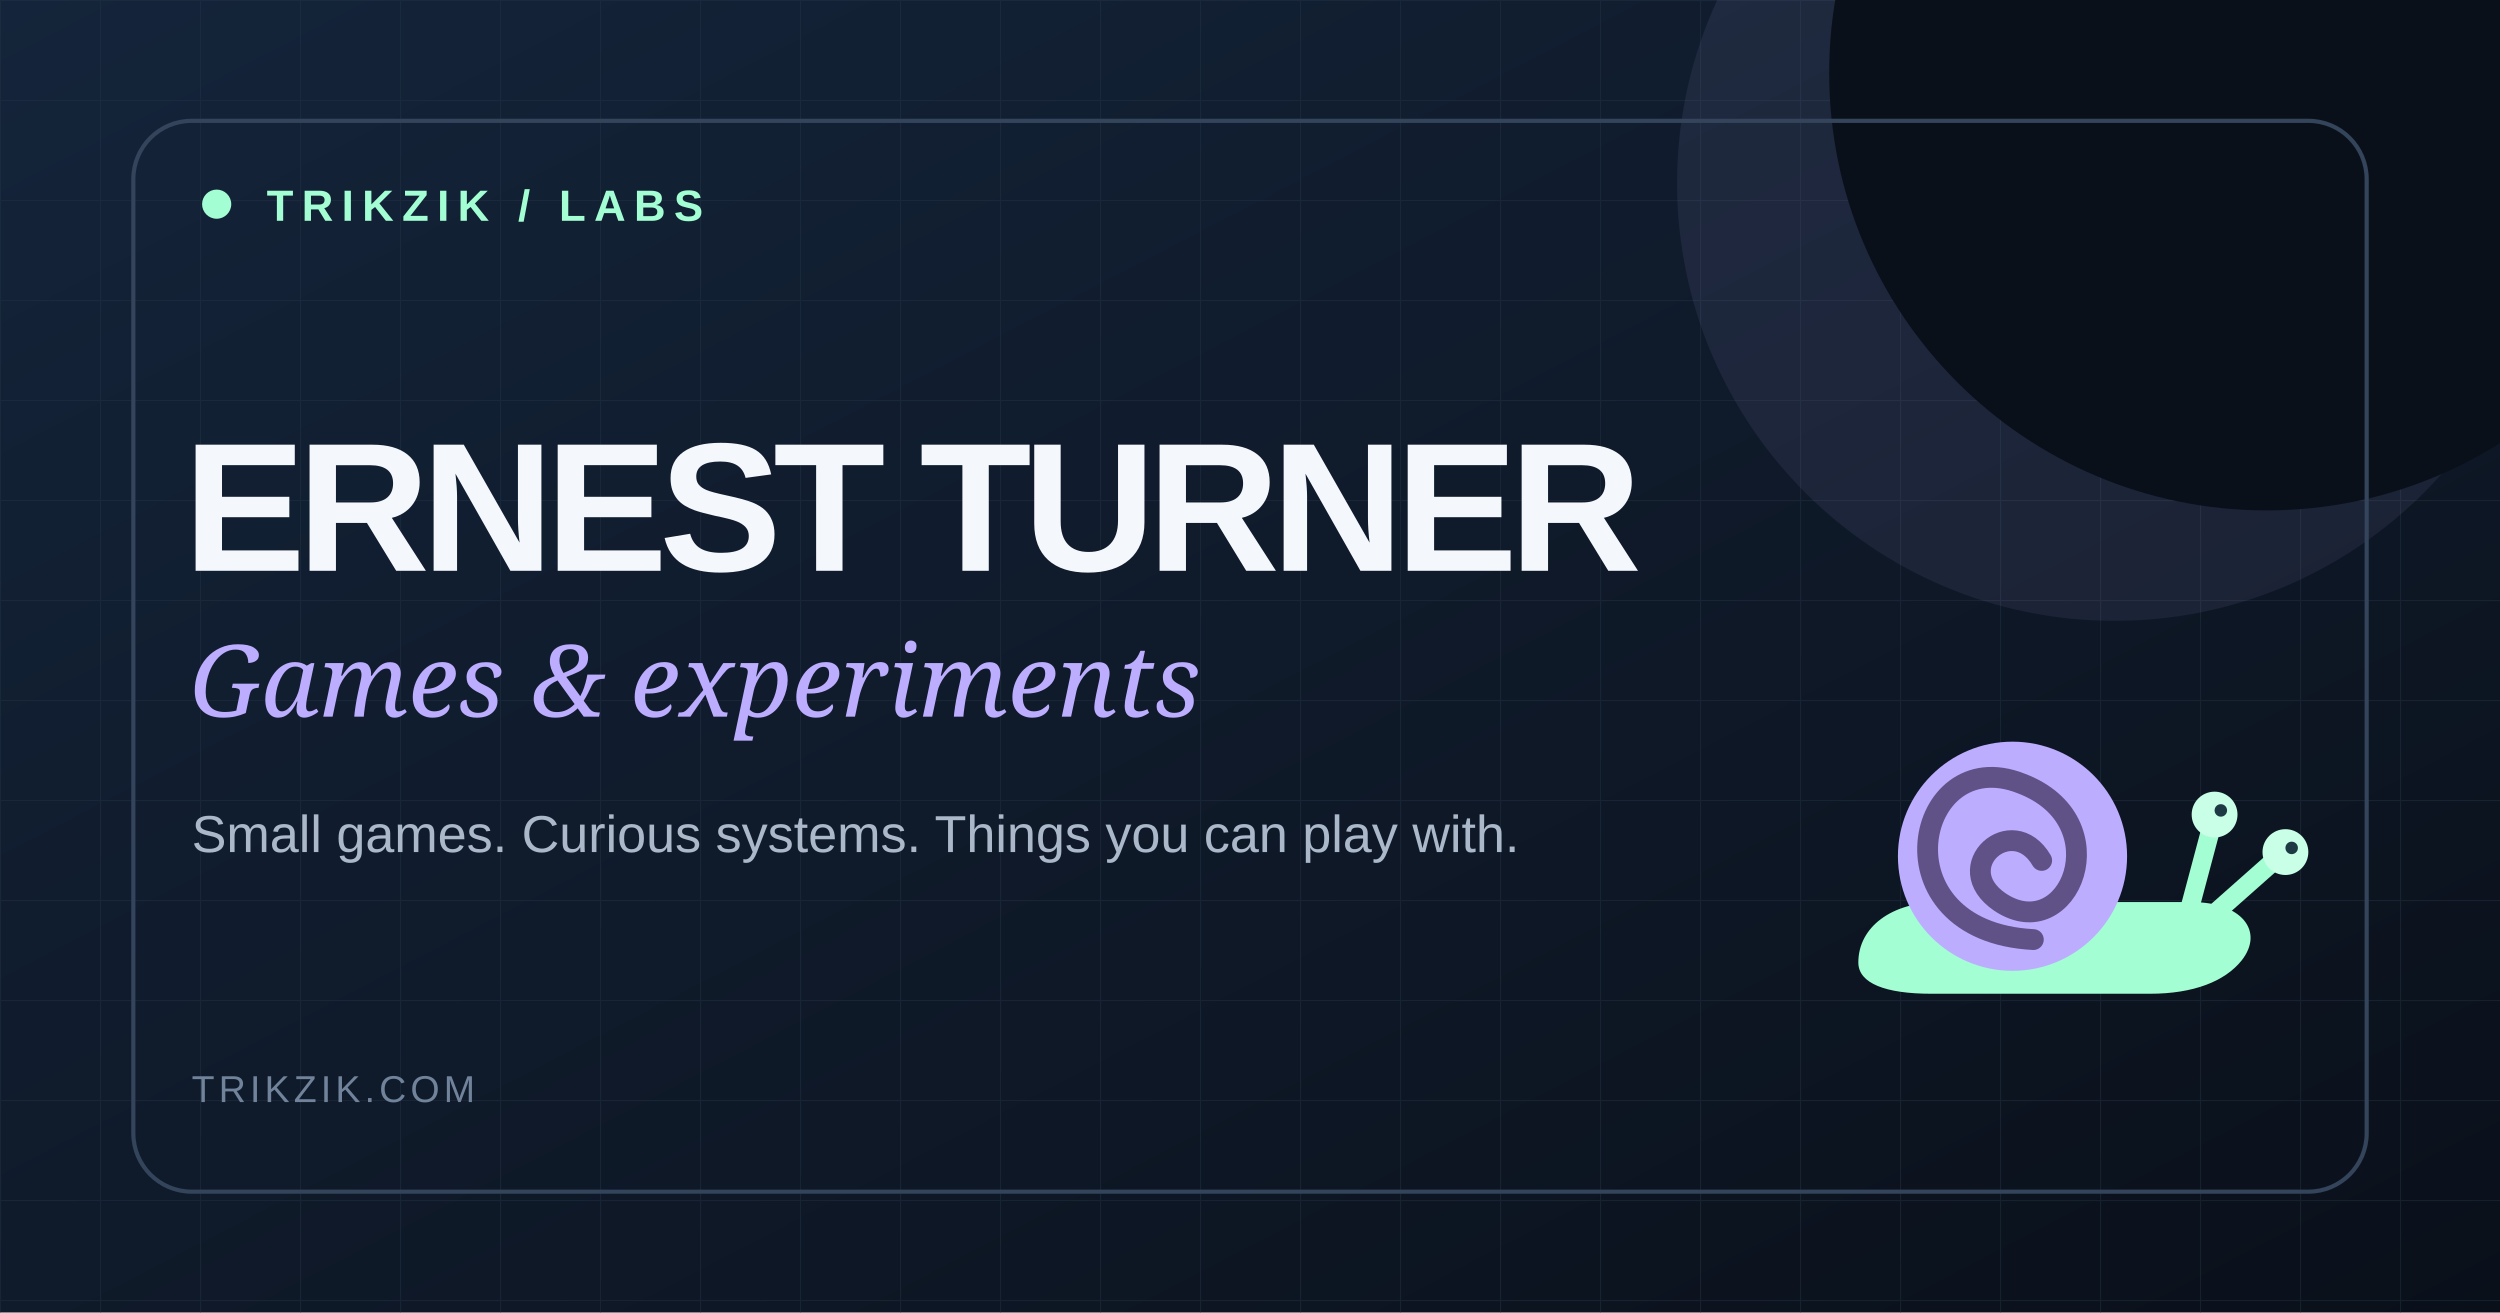
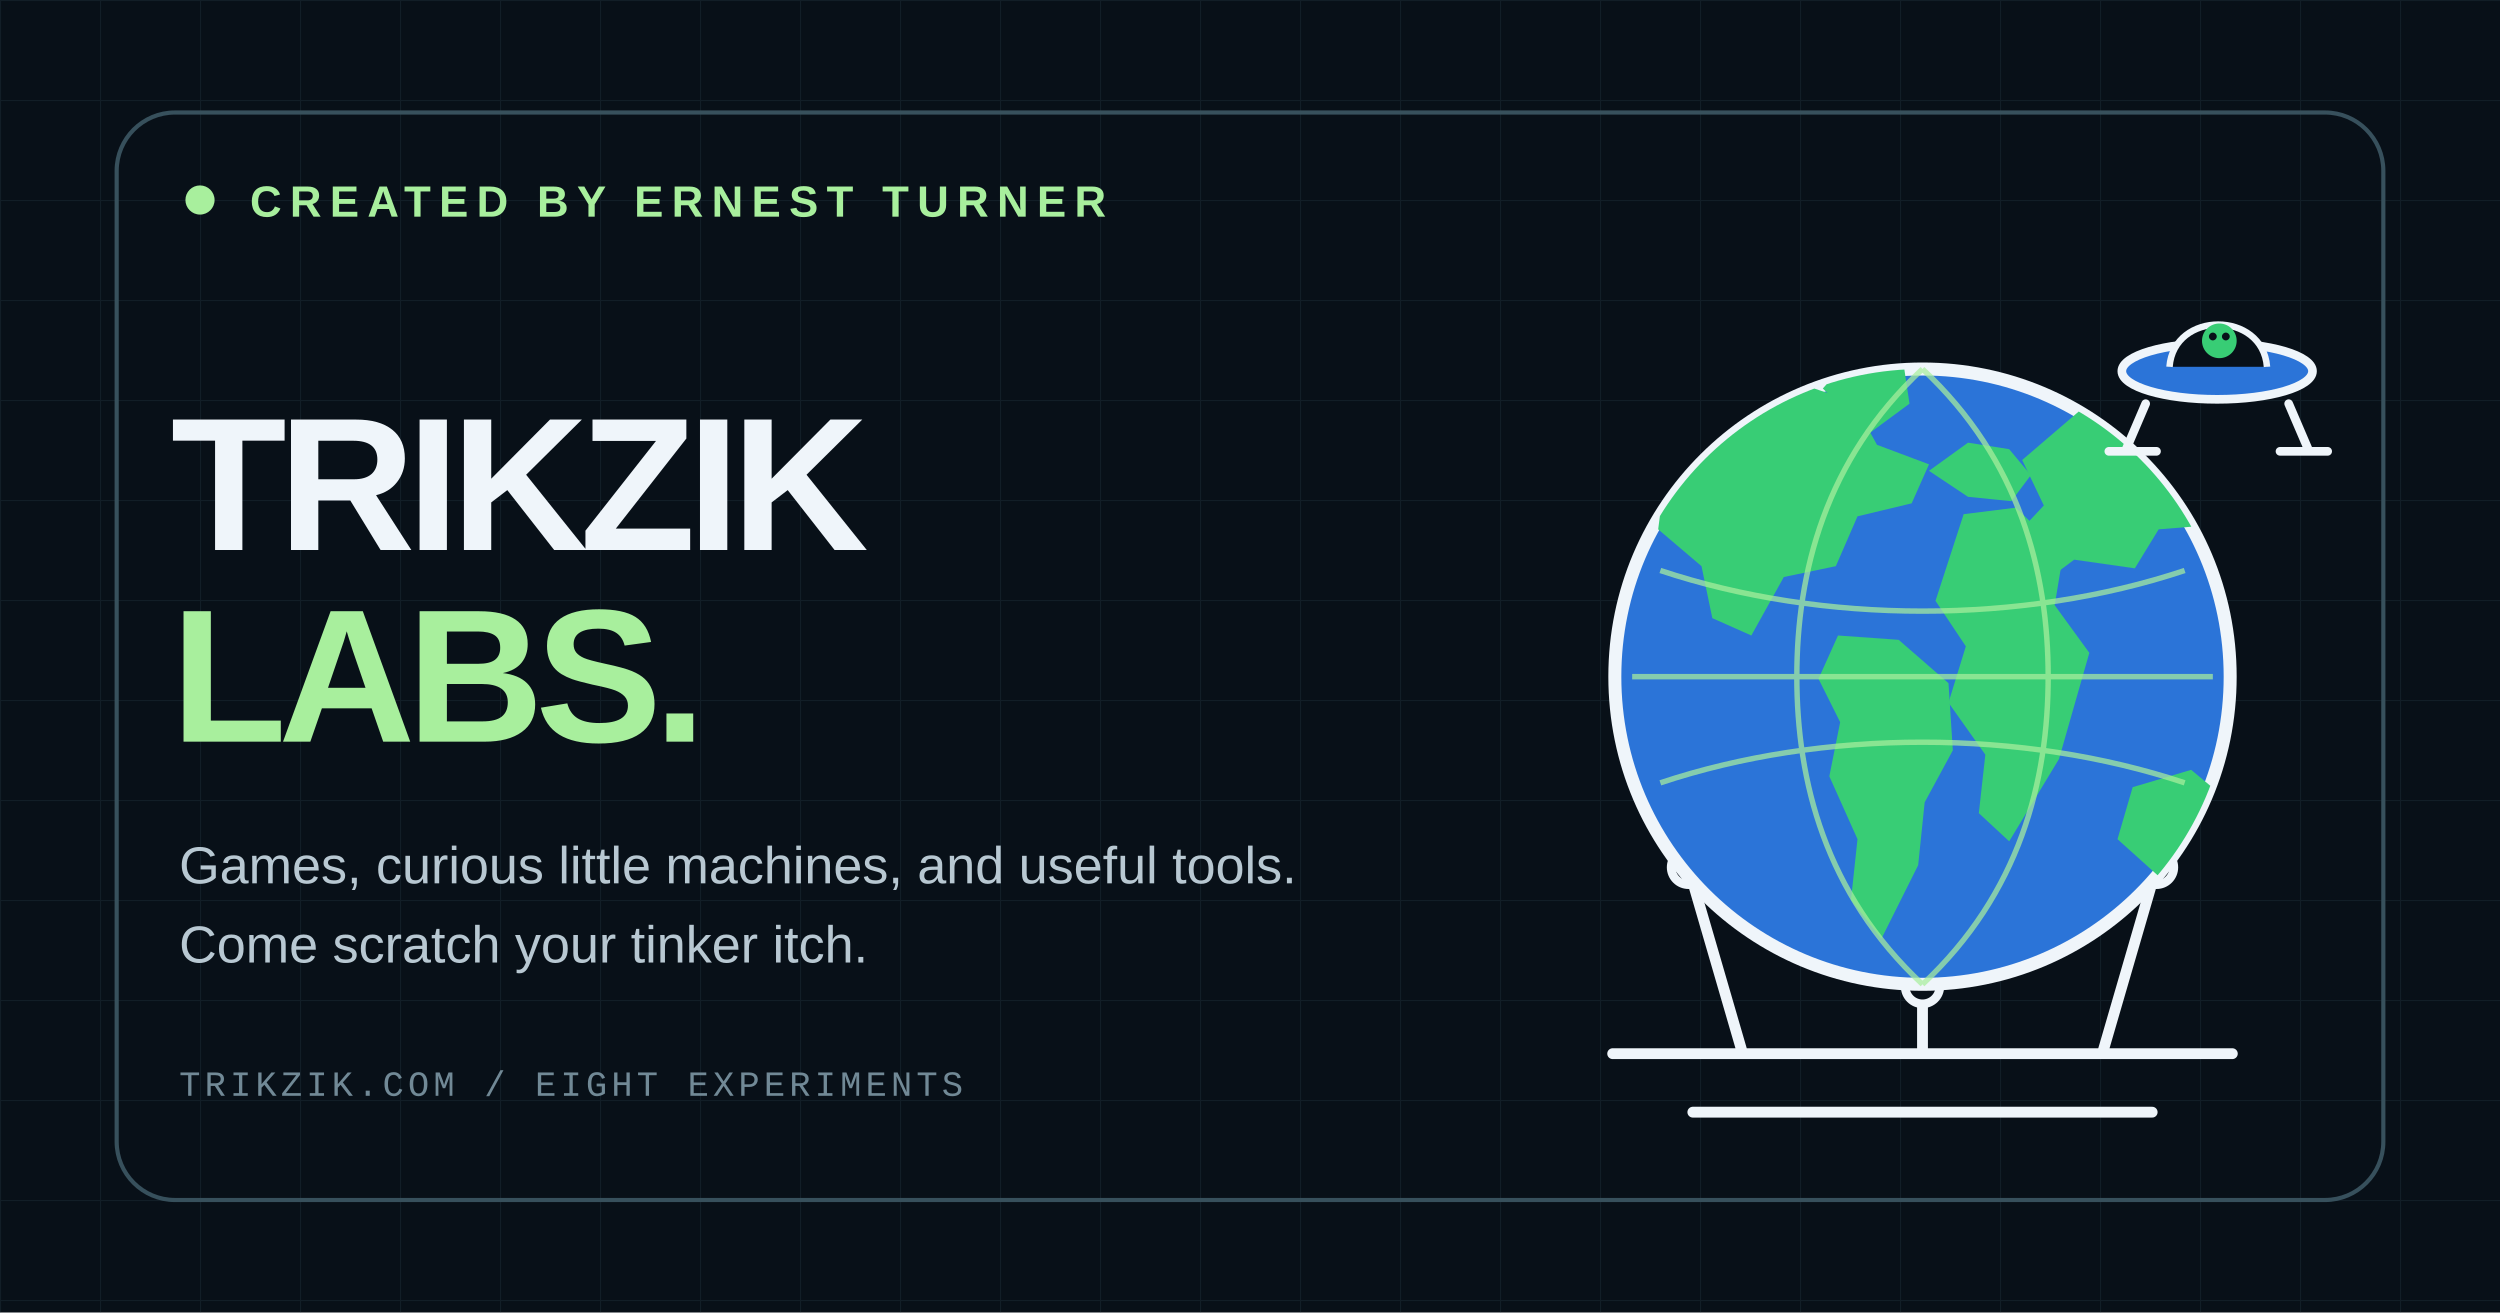
<svg xmlns="http://www.w3.org/2000/svg" viewBox="0 0 1200 630" role="img" aria-labelledby="title desc">
  <defs>
    <pattern id="grid" width="48" height="48" patternUnits="userSpaceOnUse">
-       <path d="M48 0H0v48" fill="none" stroke="#243247" stroke-width="1" />
+       <path d="M48 0H0v48" fill="none" stroke="#37505c" stroke-width="1" />
    </pattern>
-     <linearGradient id="glow" x1="0" y1="0" x2="1" y2="1">
-       <stop stop-color="#14243a" />
-       <stop offset="1" stop-color="#0a101a" />
-     </linearGradient>
+     <clipPath id="earth">
+       <path d="M220 103C298 103 362 166 362 245C362 324 298 387 220 387C142 387 78 324 78 245C78 166 142 103 220 103Z" />
+     </clipPath>
  </defs>
-   <rect width="1200" height="630" fill="url(#glow)" />
-   <rect width="1200" height="630" fill="url(#grid)" opacity=".45" />
-   <circle cx="1015" cy="88" r="210" fill="#bcadff" opacity=".08" />
-   <circle cx="1088" cy="35" r="210" fill="#0a101a" />
-   <rect x="64" y="58" width="1072" height="514" rx="28" fill="none" stroke="#33445b" stroke-width="2" />
-   <circle cx="104" cy="98" r="7" fill="#a3ffd3" />
-   <text x="128" y="106" fill="#a3ffd3" font-family="Arial, Helvetica, sans-serif" font-size="21" font-weight="700" letter-spacing="4">TRIKZIK / LABS</text>
-   <text x="88" y="274" fill="#f4f7fb" font-family="Arial, Helvetica, sans-serif" font-size="88" font-weight="800" letter-spacing="-4">ERNEST TURNER</text>
-   <text x="91" y="344" fill="#bcadff" font-family="Georgia, serif" font-size="48" font-style="italic">Games &amp; experiments</text>
-   <text x="92" y="409" fill="#aab8ca" font-family="Arial, Helvetica, sans-serif" font-size="25">Small games. Curious systems. Things you can play with.</text>
-   <g transform="translate(892 344)">
-     <path d="M0 118c0-17 16-29 39-29h121c24 0 35 14 24 28-8 10-23 16-44 16H35c-22 0-35-5-35-15Z" fill="#a3ffd3" />
-     <circle cx="74" cy="67" r="55" fill="#bcadff" />
-     <path d="M84 107C8 103 27 12 78 32c48 18 23 79-10 57-25-17 6-44 20-20" fill="none" stroke="#605187" stroke-linecap="round" stroke-width="10" />
-     <path d="M158 96l12-45m-3 47 35-31" fill="none" stroke="#a3ffd3" stroke-linecap="round" stroke-width="9" />
-     <circle cx="171" cy="47" r="11" fill="#c9ffe6" />
-     <circle cx="205" cy="65" r="11" fill="#c9ffe6" />
-     <circle cx="174" cy="45" r="3" fill="#1d3a44" />
-     <circle cx="208" cy="63" r="3" fill="#1d3a44" />
+   <rect width="1200" height="630" fill="#081018" />
+   <rect width="1200" height="630" fill="url(#grid)" opacity=".22" />
+   <rect x="56" y="54" width="1088" height="522" rx="28" fill="none" stroke="#37505c" stroke-width="2" />
+   <circle cx="96" cy="96" r="7" fill="#a8ef9d" />
+   <text x="120" y="104" fill="#a8ef9d" font-family="Arial,Helvetica,sans-serif" font-size="21" font-weight="700" letter-spacing="4">CREATED BY ERNEST TURNER</text>
+   <text x="82" y="264" fill="#eff5fa" font-family="Arial,Helvetica,sans-serif" font-size="91" font-weight="900" letter-spacing="-4">TRIKZIK</text>
+   <text x="82" y="356" fill="#a8ef9d" font-family="Arial,Helvetica,sans-serif" font-size="91" font-weight="900" letter-spacing="-4">LABS.</text>
+   <text x="86" y="424" fill="#b8c8d2" font-family="Arial,Helvetica,sans-serif" font-size="25">Games, curious little machines, and useful tools.</text>
+   <text x="86" y="462" fill="#b8c8d2" font-family="Arial,Helvetica,sans-serif" font-size="25">Come scratch your tinker itch.</text>
+   <text x="86" y="526" fill="#718996" font-family="Courier New,monospace" font-size="17" letter-spacing="2">TRIKZIK.COM  /  EIGHT EXPERIMENTS</text>
+   <g transform="translate(694 70) scale(1.04)">
+     <path d="M77 419H363M114 446H326M137 419L112 333M303 419l25-86M220 419v-31" fill="none" stroke="#eff5fa" stroke-width="5" stroke-linecap="round" stroke-linejoin="round" />
+     <circle cx="112" cy="333" r="8" fill="#081018" stroke="#eff5fa" stroke-width="4" />
+     <circle cx="328" cy="333" r="8" fill="#081018" stroke="#eff5fa" stroke-width="4" />
+     <circle cx="220" cy="388" r="8" fill="#081018" stroke="#eff5fa" stroke-width="4" />
+     <path d="M220 103C298 103 362 166 362 245C362 324 298 387 220 387C142 387 78 324 78 245C78 166 142 103 220 103Z" fill="#2b74d8" stroke="#eff5fa" stroke-width="6" />
+     <g clip-path="url(#earth)" fill="#38cd75">
+       <path d="M101 154l25-32 35-13 27 9 11 20 24 9-8 18-25 6-10 23-24 5-15 27-18-8-5-24-20-17z" />
+       <path d="M181 226l28 2 23 20 2 31-13 24-3 29-17 34-14-18 3-28-13-29 5-25-10-20z" />
+       <path d="M223 150l18-13 19 3 10 12-9 12-20-2zM239 170l24-3 22 21-4 24 16 22-14 49-23 38-14-13 3-27-17-24 8-26-14-21z" />
+       <path d="M266 145l28-24 35 5 11 18 21 8-7 23-25 2-11 18-28-4-16 12-13-21 15-16z" />
+       <path d="M317 296l27-8 18 15-3 25-29 10-20-18zM174 112l16-18 21 5 3 20-19 14z" />
+     </g>
+     <g fill="none" stroke="#a8ef9d" stroke-width="2.5" opacity=".72">
+       <path d="M86 245h268M99 196c75 25 167 25 242 0M99 294c75-25 167-25 242 0M220 103c-45 42-58 94-58 142s13 100 58 142M220 103c45 42 58 94 58 142s-13 100-58 142" />
+     </g>
+     <g transform="translate(314 73)">
+       <ellipse cx="42" cy="31" rx="44" ry="13" fill="#2b74d8" stroke="#eff5fa" stroke-width="4" />
+       <path d="M20 29c2-26 43-26 45 0" fill="#081018" stroke="#eff5fa" stroke-width="3" />
+       <circle cx="43" cy="17" r="8" fill="#38cd75" />
+       <circle cx="40" cy="15" r="1.8" fill="#081018" />
+       <circle cx="46" cy="15" r="1.8" fill="#081018" />
+       <path d="M9 46l-9 21m75-21 9 21M-8 68h22m57 0h22" fill="none" stroke="#eff5fa" stroke-width="4" stroke-linecap="round" />
+     </g>
  </g>
-   <text x="92" y="529" fill="#71839a" font-family="Arial, Helvetica, sans-serif" font-size="18" letter-spacing="2">TRIKZIK.COM</text>
</svg>
